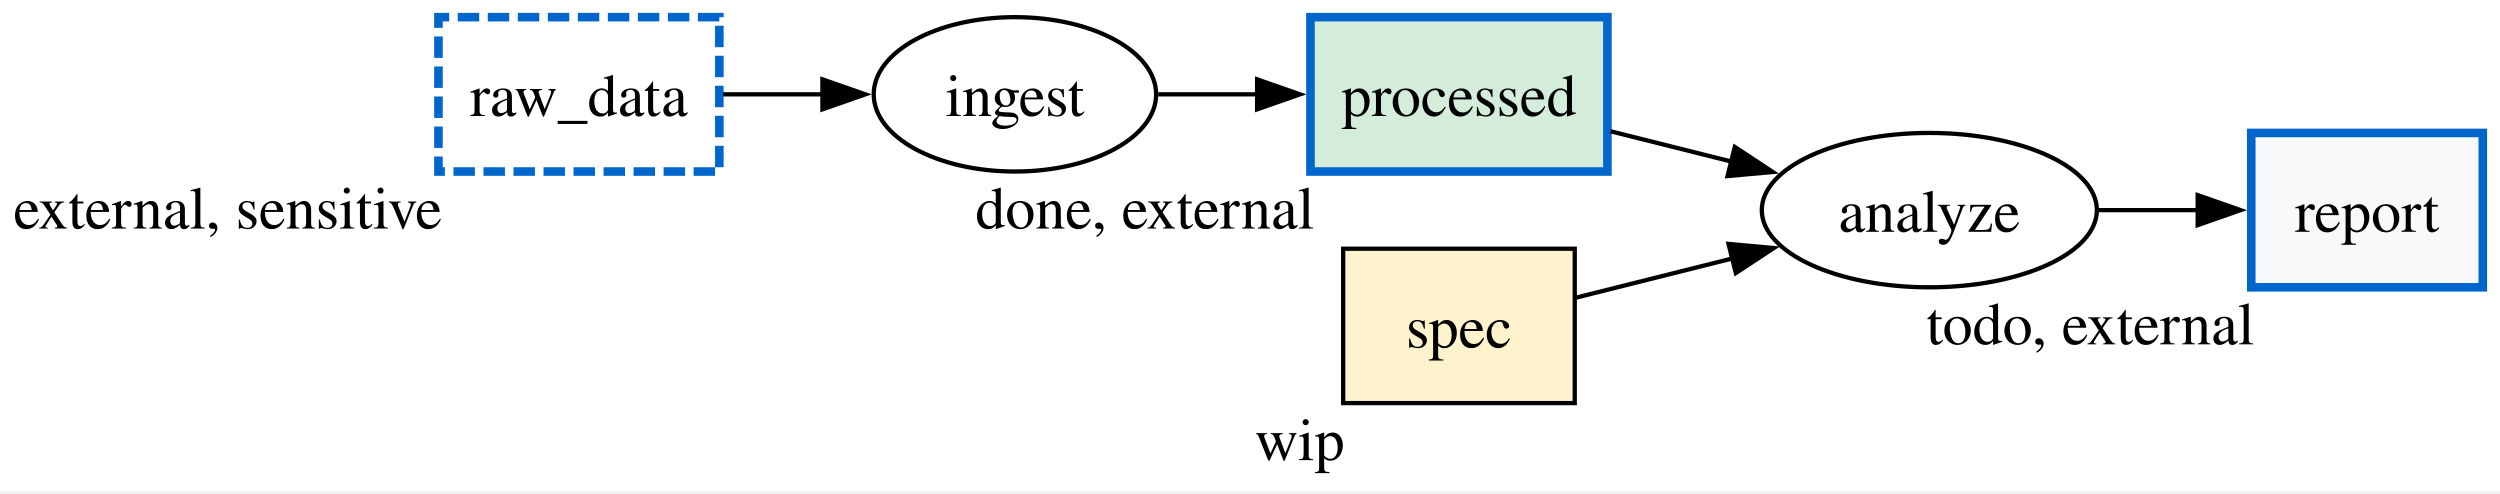
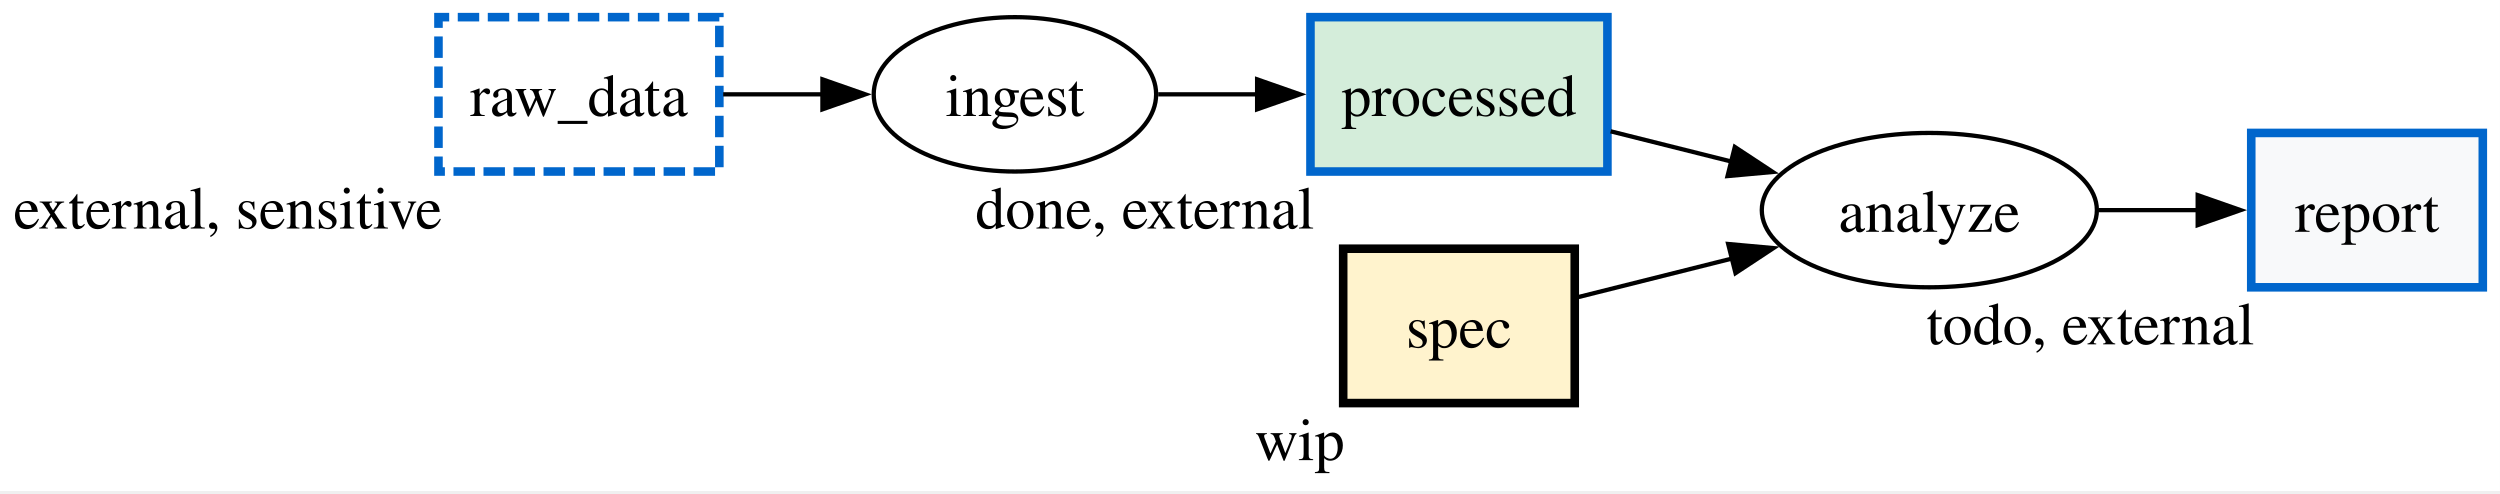
<svg xmlns="http://www.w3.org/2000/svg" width="583pt" height="115pt" viewBox="0.00 0.00 583.00 115.00">
  <g id="graph0" class="graph" transform="scale(1 1) rotate(0) translate(4 110.5)">
    <polygon fill="white" stroke="none" points="-4,4 -4,-110.5 578.99,-110.5 578.99,4 -4,4" />
    <g id="node1" class="node">
      <ellipse fill="none" stroke="black" cx="445.92" cy="-61.5" rx="39.07" ry="18" />
      <text xml:space="preserve" text-anchor="middle" x="445.92" y="-56.45" font-family="Times,serif" font-size="14.00">analyze</text>
    </g>
    <g id="node5" class="node">
      <polygon fill="#f8f9fa" stroke="#0066cc" stroke-width="2" points="574.99,-79.5 520.99,-79.5 520.99,-43.5 574.99,-43.5 574.99,-79.5" />
      <text xml:space="preserve" text-anchor="middle" x="547.99" y="-56.45" font-family="Times,serif" font-size="14.00">report</text>
      <text xml:space="preserve" text-anchor="middle" x="483.49" y="-30.2" font-family="Times,serif" font-size="14.00">todo, external</text>
    </g>
    <g id="edge4" class="edge">
      <path fill="none" stroke="black" d="M485.32,-61.5C493.01,-61.5 501.08,-61.5 508.76,-61.5" />
      <polygon fill="black" stroke="black" points="508.5,-65 518.5,-61.5 508.5,-58 508.5,-65" />
    </g>
    <g id="node2" class="node">
      <ellipse fill="none" stroke="black" cx="232.68" cy="-88.5" rx="32.93" ry="18" />
      <text xml:space="preserve" text-anchor="middle" x="232.68" y="-83.45" font-family="Times,serif" font-size="14.00">ingest</text>
    </g>
    <g id="node3" class="node">
      <polygon fill="#d4edda" stroke="#0066cc" stroke-width="2" points="370.85,-106.5 301.6,-106.5 301.6,-70.5 370.85,-70.5 370.85,-106.5" />
      <text xml:space="preserve" text-anchor="middle" x="336.23" y="-83.45" font-family="Times,serif" font-size="14.00">processed</text>
      <text xml:space="preserve" text-anchor="middle" x="262.98" y="-57.2" font-family="Times,serif" font-size="14.00">done, external</text>
    </g>
    <g id="edge2" class="edge">
      <path fill="none" stroke="black" d="M266.09,-88.5C273.5,-88.5 281.51,-88.5 289.36,-88.5" />
      <polygon fill="black" stroke="black" points="289.16,-92 299.16,-88.5 289.16,-85 289.16,-92" />
    </g>
    <g id="edge5" class="edge">
      <path fill="none" stroke="black" d="M371.6,-79.88C380.62,-77.62 390.49,-75.15 399.98,-72.77" />
      <polygon fill="black" stroke="black" points="400.56,-76.23 409.41,-70.4 398.86,-69.44 400.56,-76.23" />
    </g>
    <g id="node4" class="node">
      <polygon fill="none" stroke="#0066cc" stroke-width="2" stroke-dasharray="5,2" points="163.75,-106.5 98.25,-106.5 98.25,-70.5 163.75,-70.5 163.75,-106.5" />
      <text xml:space="preserve" text-anchor="middle" x="131" y="-83.45" font-family="Times,serif" font-size="14.00">raw_data</text>
      <text xml:space="preserve" text-anchor="middle" x="49.12" y="-57.2" font-family="Times,serif" font-size="14.00">external, sensitive</text>
    </g>
    <g id="edge1" class="edge">
      <path fill="none" stroke="black" d="M164.64,-88.5C172.11,-88.5 180.18,-88.5 188.04,-88.5" />
      <polygon fill="black" stroke="black" points="187.79,-92 197.79,-88.5 187.79,-85 187.79,-92" />
    </g>
    <g id="node6" class="node">
-       <polygon fill="#fff3cd" stroke="black" points="363.23,-52.5 309.23,-52.5 309.23,-16.5 363.23,-16.5 363.23,-52.5" />
+       <polygon fill="#fff3cd" stroke="black" stroke-width="2" points="363.23,-52.5 309.23,-52.5 309.23,-16.5 363.23,-16.5 363.23,-52.5" />
      <text xml:space="preserve" text-anchor="middle" x="336.23" y="-29.45" font-family="Times,serif" font-size="14.00">spec</text>
      <text xml:space="preserve" text-anchor="middle" x="299.1" y="-3.2" font-family="Times,serif" font-size="14.00">wip</text>
    </g>
    <g id="edge3" class="edge">
-       <path fill="none" stroke="black" d="M363.57,-41.1C374.54,-43.85 387.58,-47.12 399.98,-50.23" />
-       <polygon fill="black" stroke="black" points="399.09,-53.62 409.64,-52.65 400.79,-46.83 399.09,-53.62" />
+       <path fill="none" stroke="black" d="M364.13,-41.24C375,-43.97 387.85,-47.19 400.07,-50.25" />
+       <polygon fill="black" stroke="black" points="399.01,-53.6 409.56,-52.64 400.72,-46.81 399.01,-53.6" />
    </g>
  </g>
</svg>
